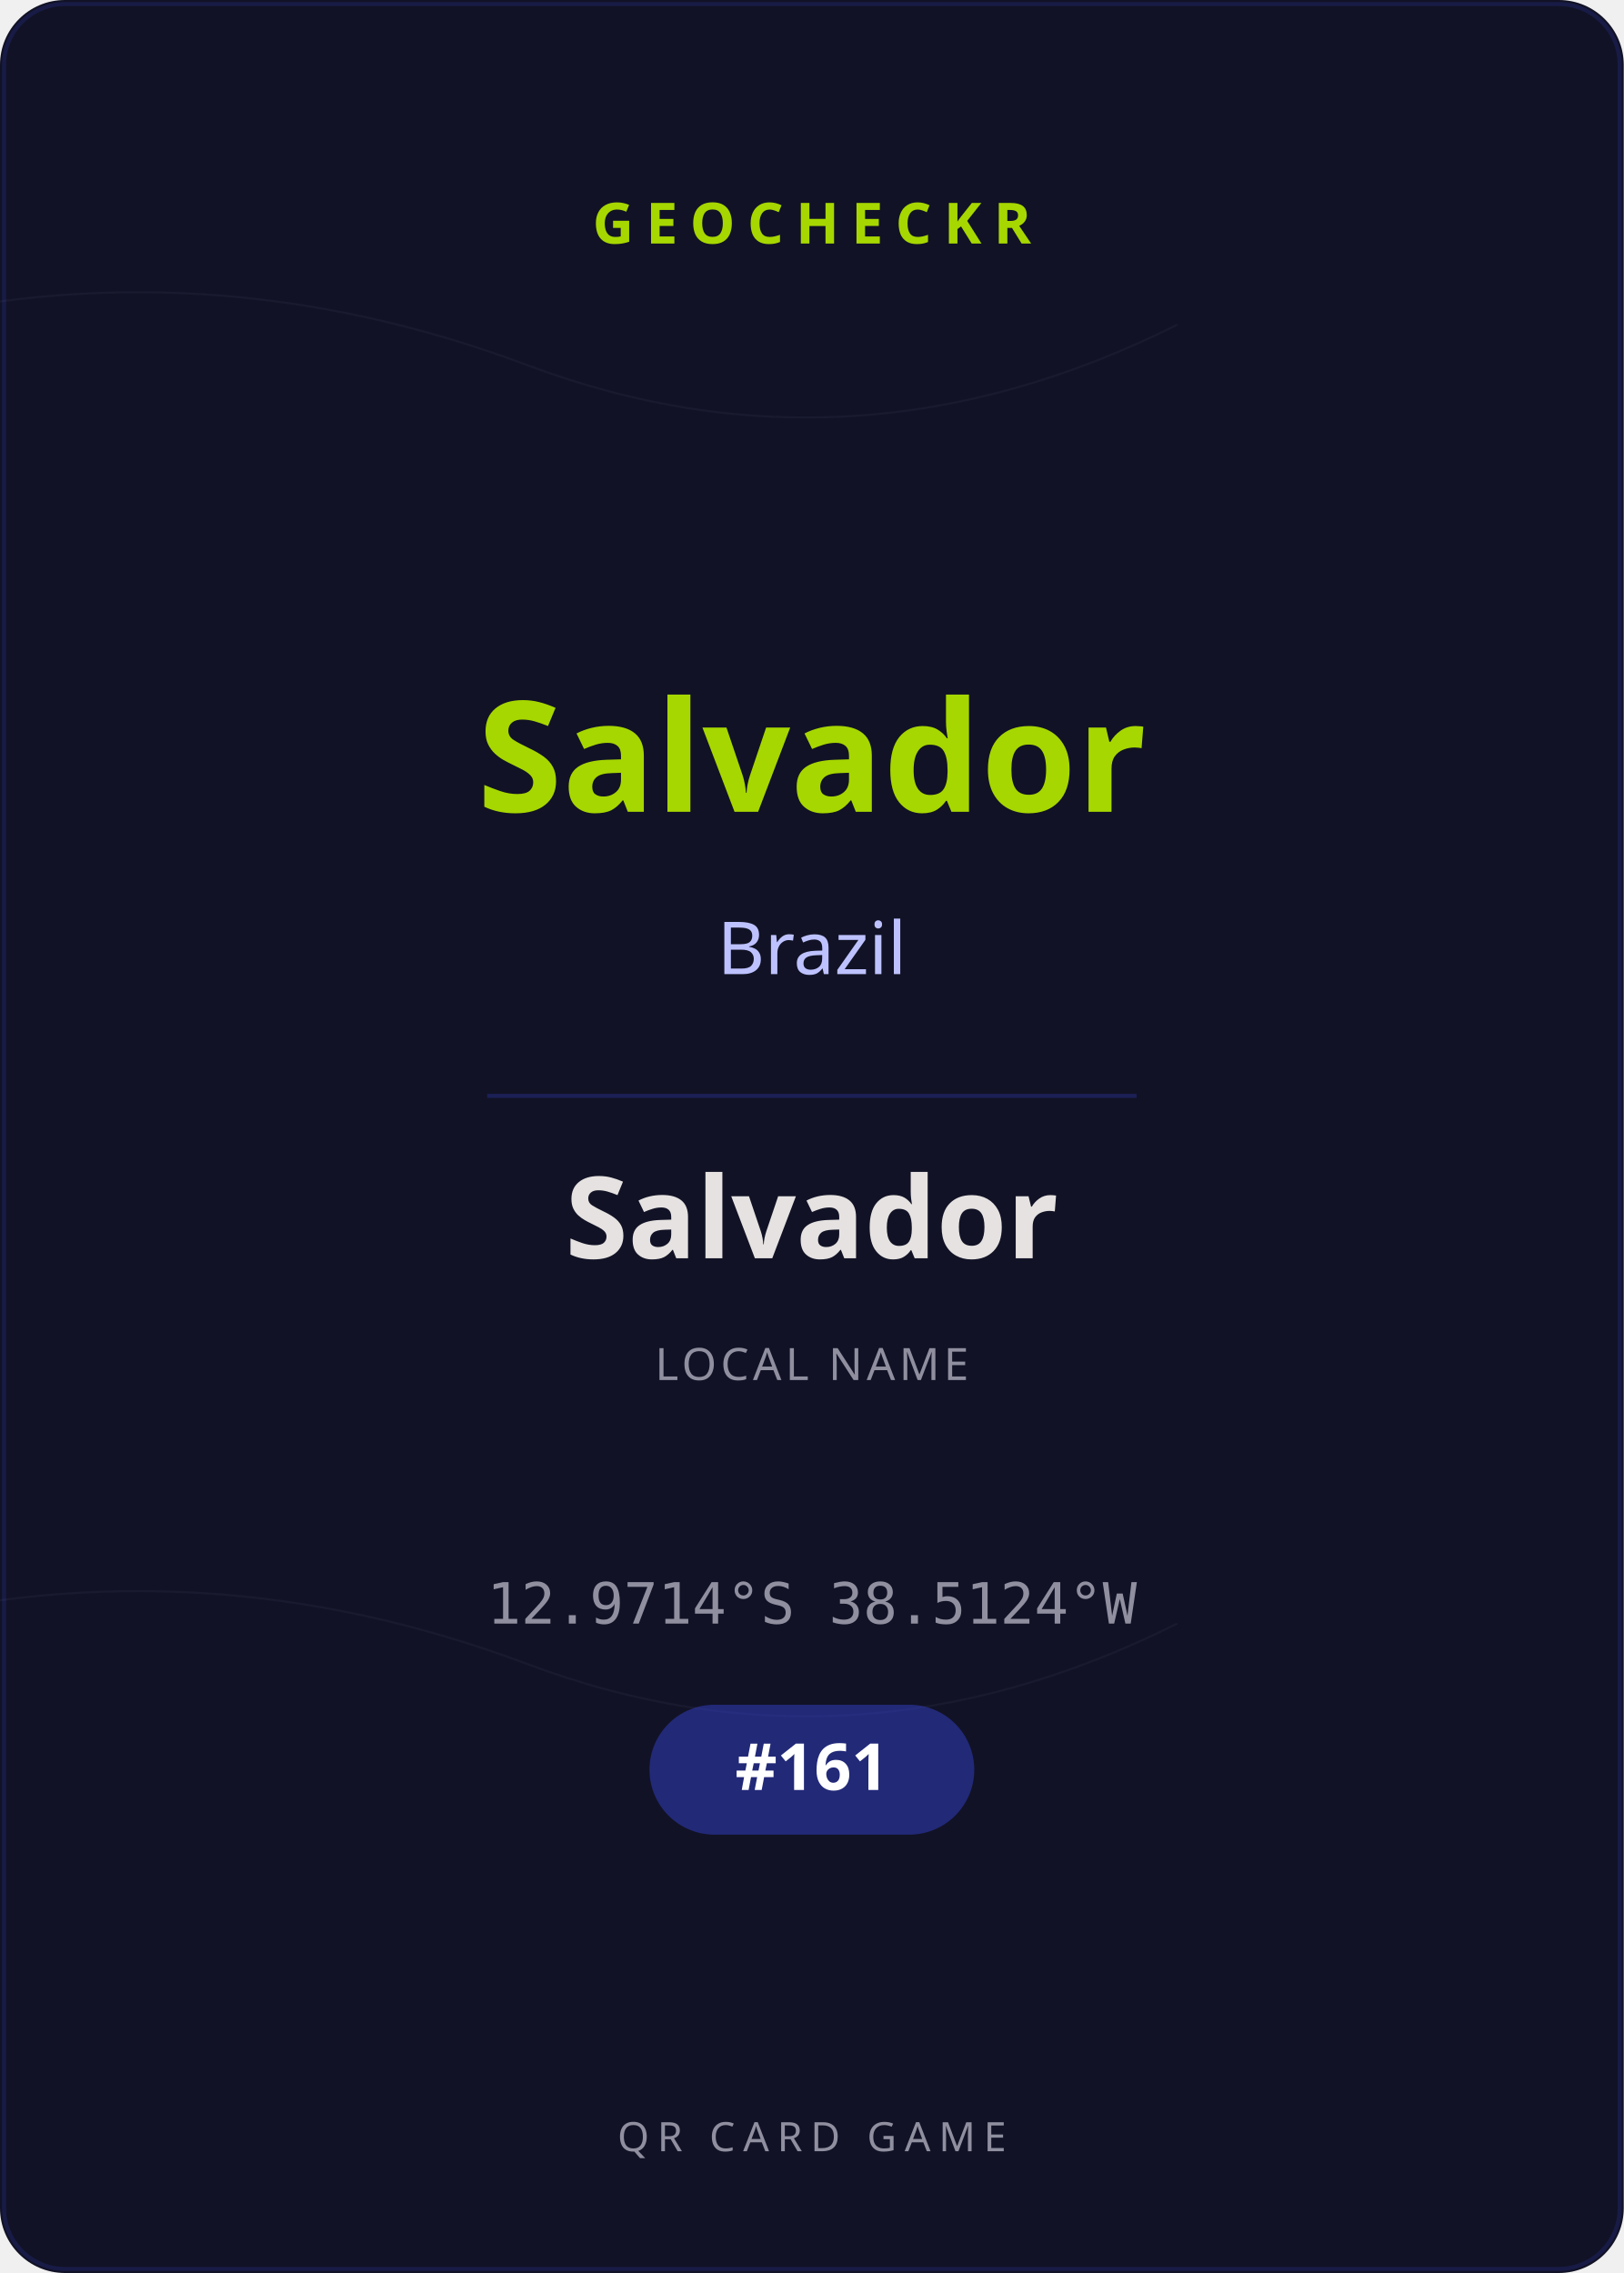
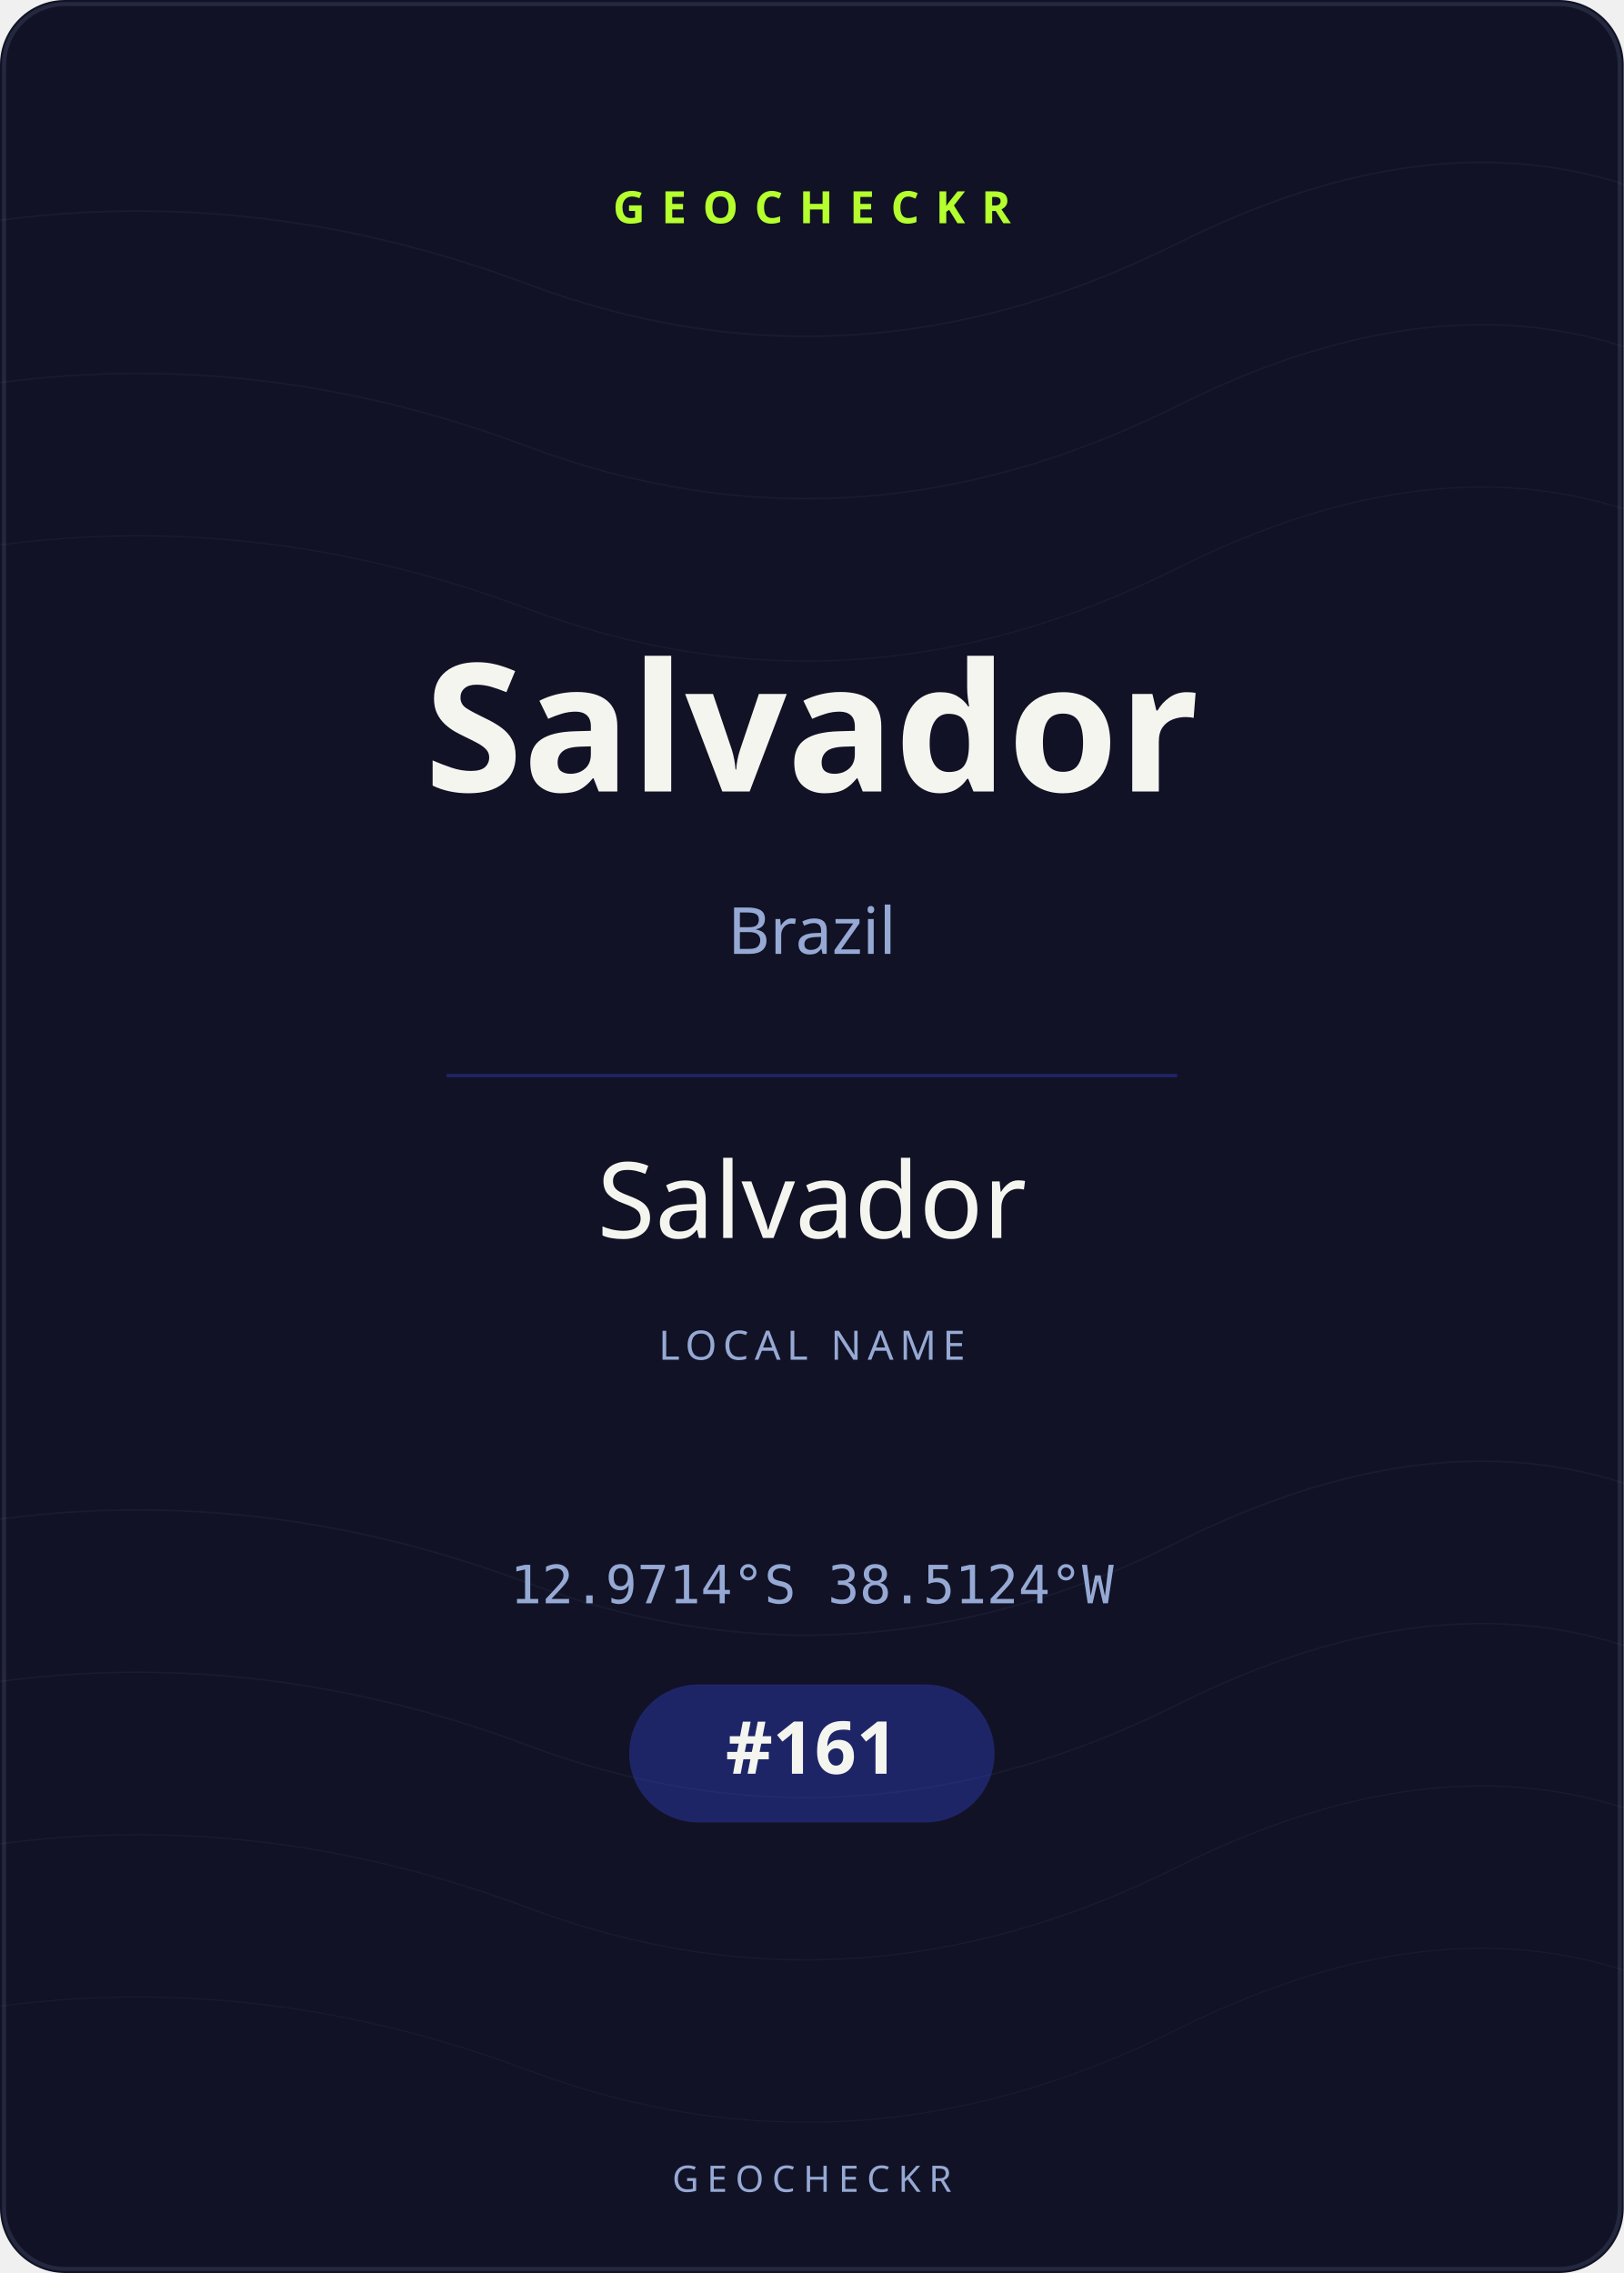
<svg xmlns="http://www.w3.org/2000/svg" viewBox="0 0 400 560">
  <rect width="400" height="560" rx="16" fill="#111225" />
-   <rect x="1" y="1" width="398" height="558" rx="15" fill="none" stroke="#3340ca" stroke-width="1" opacity="0.2" />
-   <g stroke="#bdc2ff" fill="none" opacity="0.05">
-     <path d="M-30,80 Q50,60 130,90 Q210,120 290,80" stroke-width="0.5" />
-     <path d="M-30,400 Q50,380 130,410 Q210,440 290,400" stroke-width="0.5" />
+   <rect x="1" y="1" width="398" height="558" rx="15" fill="none" stroke="#96a9d4" stroke-width="1" opacity="0.15" />
+   <g stroke="#96a9d4" fill="none" opacity="0.06">
+     <path d="M-30,60 Q50,40 130,70 Q210,100 290,60 Q370,20 430,60" stroke-width="0.4" />
+     <path d="M-30,100 Q50,80 130,110 Q210,140 290,100 Q370,60 430,100" stroke-width="0.35" />
+     <path d="M-30,140 Q50,120 130,150 Q210,180 290,140 Q370,100 430,140" stroke-width="0.3" />
+     <path d="M-30,380 Q50,360 130,390 Q210,420 290,380 Q370,340 430,380" stroke-width="0.4" />
+     <path d="M-30,420 Q50,400 130,430 Q210,460 290,420 Q370,380 430,420" stroke-width="0.35" />
+     <path d="M-30,460 Q50,440 130,470 Q210,500 290,460 Q370,420 430,460" stroke-width="0.3" />
+     <path d="M-30,500 Q50,480 130,510 Q210,540 290,500 Q370,460 430,500" stroke-width="0.25" />
  </g>
-   <text x="200" y="60" text-anchor="middle" font-family="Space Grotesk,sans-serif" font-size="14" font-weight="700" fill="#a6d700" letter-spacing="3">GEOCHECKR</text>
-   <text x="200" y="200" text-anchor="middle" font-family="Space Grotesk,sans-serif" font-size="38" font-weight="700" fill="#a6d700">Salvador</text>
-   <text x="200" y="240" text-anchor="middle" font-family="Space Grotesk,sans-serif" font-size="18" font-weight="400" fill="#bdc2ff">Brazil</text>
-   <line x1="120" y1="270" x2="280" y2="270" stroke="#3340ca" stroke-width="1" opacity="0.3" />
-   <text x="200" y="310" text-anchor="middle" font-family="Space Grotesk,sans-serif" font-size="28" font-weight="600" fill="#e5e2e1">Salvador</text>
-   <text x="200" y="340" text-anchor="middle" font-family="Space Grotesk,sans-serif" font-size="11" fill="#8f8fa0" letter-spacing="1">LOCAL NAME</text>
-   <text x="200" y="400" text-anchor="middle" font-family="Space Grotesk,monospace" font-size="14" fill="#8f8fa0">12.9714°S  38.5124°W</text>
-   <rect x="160" y="420" width="80" height="32" rx="16" fill="#3340ca" opacity="0.5" />
-   <text x="200" y="441" text-anchor="middle" font-family="Space Grotesk,sans-serif" font-size="16" font-weight="700" fill="#fff">#161</text>
-   <text x="200" y="530" text-anchor="middle" font-family="Space Grotesk,sans-serif" font-size="10" fill="#8f8fa0" letter-spacing="2">QR CARD GAME</text>
+   <text x="200" y="55" text-anchor="middle" font-family="Space Grotesk,sans-serif" font-size="11" font-weight="600" fill="#b5ff2e" letter-spacing="4">GEOCHECKR</text>
+   <text x="200" y="195" text-anchor="middle" font-family="Space Grotesk,sans-serif" font-size="44" font-weight="700" fill="#f5f5f0">Salvador</text>
+   <text x="200" y="235" text-anchor="middle" font-family="Space Grotesk,sans-serif" font-size="16" fill="#96a9d4">Brazil</text>
+   <line x1="110" y1="265" x2="290" y2="265" stroke="#3340ca" stroke-width="0.8" opacity="0.4" />
+   <text x="200" y="305" text-anchor="middle" font-family="Noto Sans,sans-serif" font-size="26" fill="#f5f5f0">Salvador</text>
+   <text x="200" y="335" text-anchor="middle" font-family="Space Grotesk,sans-serif" font-size="10" fill="#96a9d4" letter-spacing="1.5">LOCAL NAME</text>
+   <text x="200" y="395" text-anchor="middle" font-family="Space Grotesk,monospace" font-size="13" fill="#96a9d4">12.9714°S  38.5124°W</text>
+   <rect x="155" y="415" width="90" height="34" rx="17" fill="#3340ca" opacity="0.4" />
+   <text x="200" y="437" text-anchor="middle" font-family="Space Grotesk,sans-serif" font-size="18" font-weight="700" fill="#f5f5f0">#161</text>
+   <text x="200" y="540" text-anchor="middle" font-family="Space Grotesk,sans-serif" font-size="9" fill="#96a9d4" letter-spacing="2">GEOCHECKR</text>
</svg>
